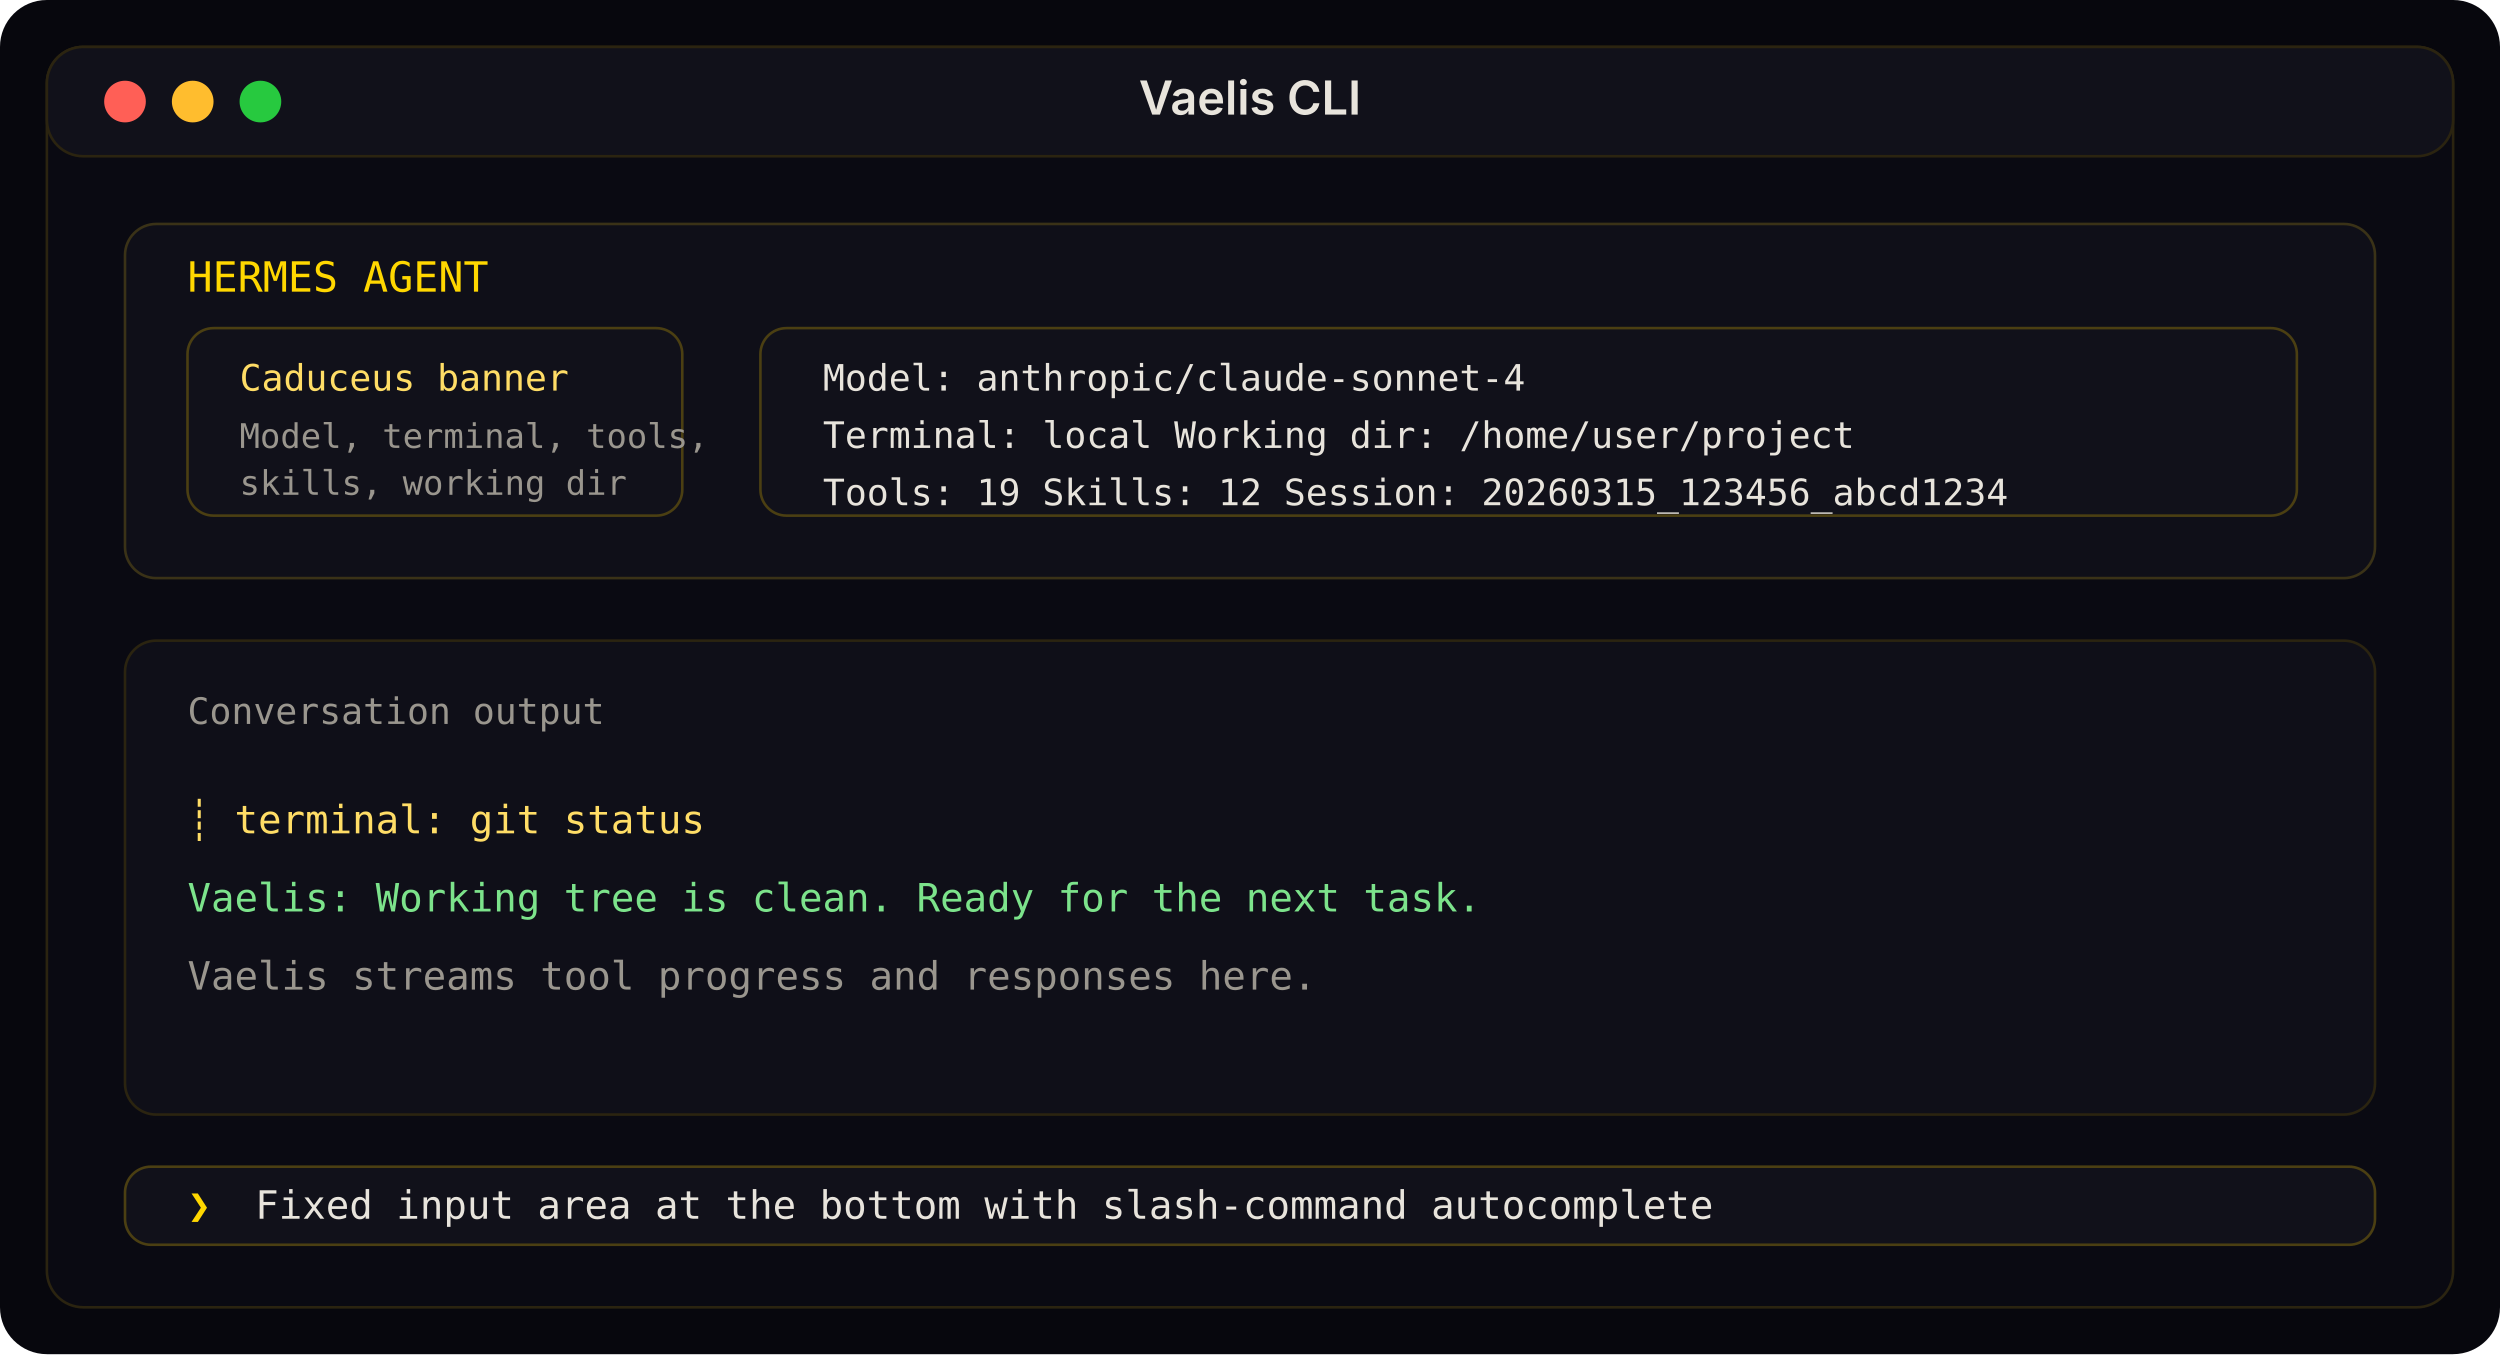
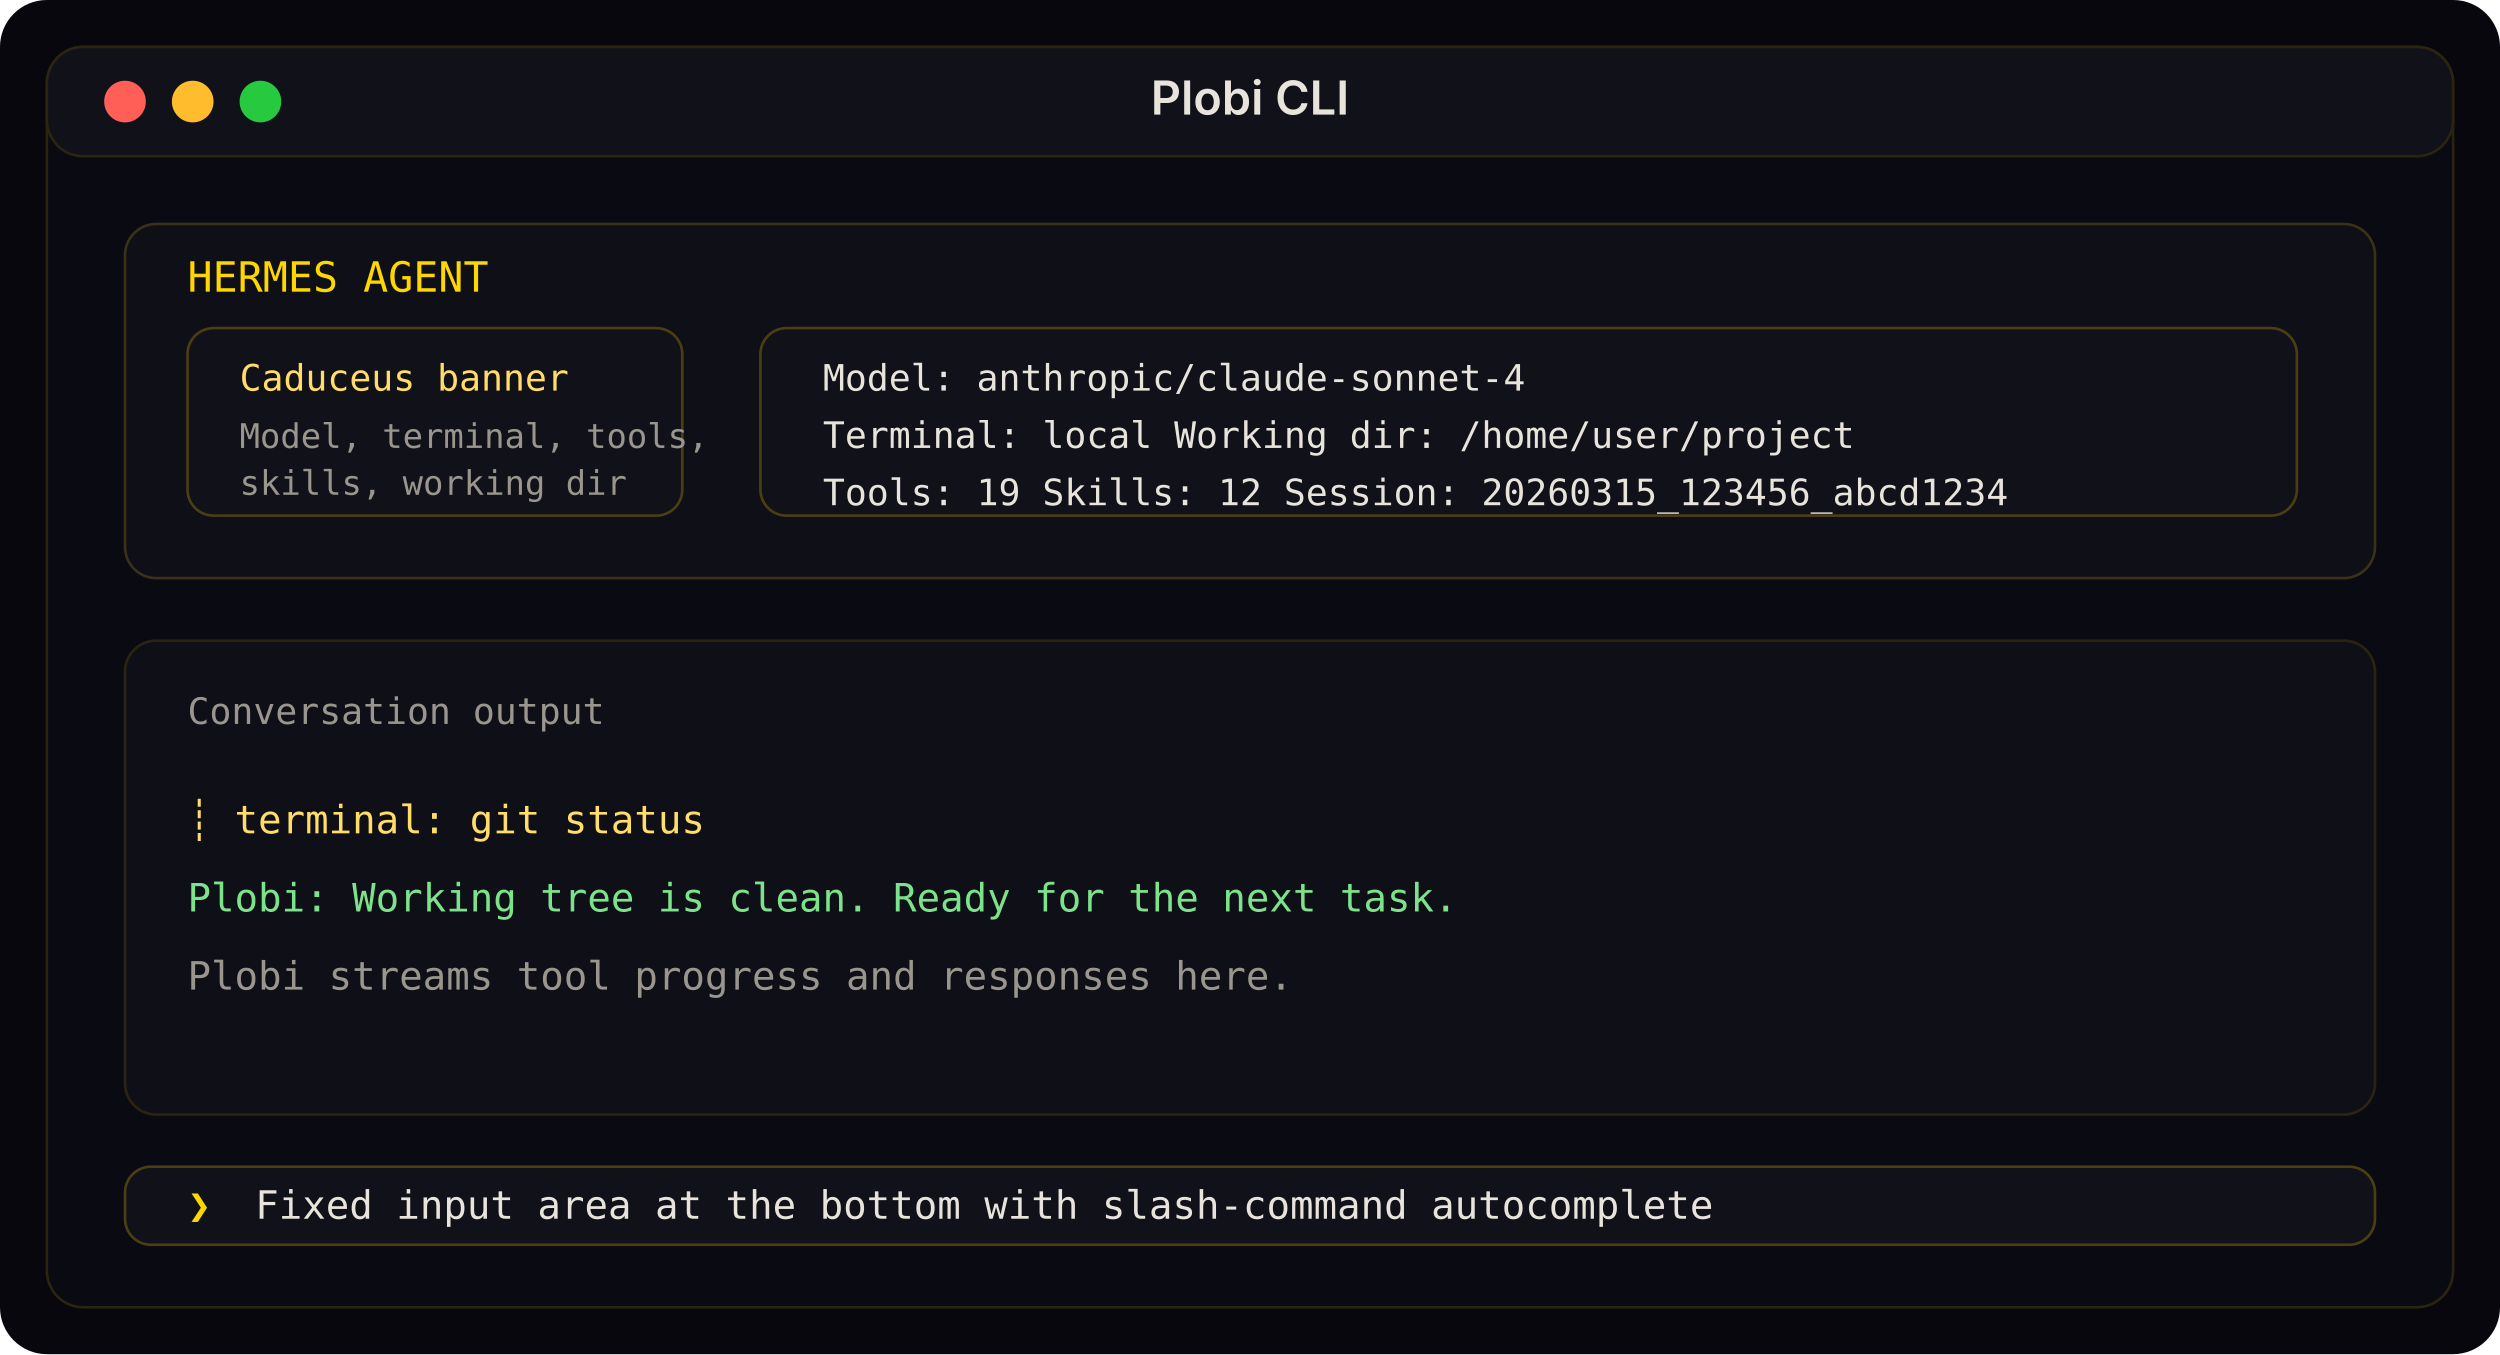
<svg xmlns="http://www.w3.org/2000/svg" width="960" height="520" viewBox="0 0 960 520" role="img" aria-labelledby="title desc">
  <rect width="960" height="520" rx="18" fill="#07070d" />
  <rect x="18" y="18" width="924" height="484" rx="14" fill="#0a0a12" stroke="#2b2410" />
  <rect x="18" y="18" width="924" height="42" rx="14" fill="#11111a" stroke="#2b2410" />
  <circle cx="48" cy="39" r="8" fill="#ff5f56" />
  <circle cx="74" cy="39" r="8" fill="#ffbd2e" />
  <circle cx="100" cy="39" r="8" fill="#27c93f" />
-   <text x="480" y="44" text-anchor="middle" fill="#e8e4dc" font-family="Inter, sans-serif" font-size="18" font-weight="600">Vaelis CLI</text>
+   <text x="480" y="44" text-anchor="middle" fill="#e8e4dc" font-family="Inter, sans-serif" font-size="18" font-weight="600">Plobi CLI</text>
  <rect x="48" y="86" width="864" height="136" rx="12" fill="#0f0f18" stroke="#3a3217" />
  <text x="72" y="112" fill="#ffd700" font-family="JetBrains Mono, monospace" font-size="16">HERMES AGENT</text>
  <rect x="72" y="126" width="190" height="72" rx="10" fill="#11111a" stroke="#4b3f12" />
  <text x="92" y="150" fill="#ffdd66" font-family="JetBrains Mono, monospace" font-size="14">Caduceus banner</text>
  <text x="92" y="172" fill="#9a968e" font-family="JetBrains Mono, monospace" font-size="13">Model, terminal, tools,</text>
  <text x="92" y="190" fill="#9a968e" font-family="JetBrains Mono, monospace" font-size="13">skills, working dir</text>
  <rect x="292" y="126" width="590" height="72" rx="10" fill="#11111a" stroke="#4b3f12" />
  <text x="316" y="150" fill="#e8e4dc" font-family="JetBrains Mono, monospace" font-size="14">Model: anthropic/claude-sonnet-4</text>
  <text x="316" y="172" fill="#e8e4dc" font-family="JetBrains Mono, monospace" font-size="14">Terminal: local   Working dir: /home/user/project</text>
  <text x="316" y="194" fill="#e8e4dc" font-family="JetBrains Mono, monospace" font-size="14">Tools: 19   Skills: 12   Session: 20260315_123456_abcd1234</text>
  <rect x="48" y="246" width="864" height="182" rx="12" fill="#0f0f18" stroke="#2b2410" />
  <text x="72" y="278" fill="#9a968e" font-family="JetBrains Mono, monospace" font-size="14">Conversation output</text>
  <text x="72" y="320" fill="#ffdd66" font-family="JetBrains Mono, monospace" font-size="15">┊ terminal: git status</text>
-   <text x="72" y="350" fill="#7ce38b" font-family="JetBrains Mono, monospace" font-size="15">Vaelis: Working tree is clean. Ready for the next task.</text>
-   <text x="72" y="380" fill="#9a968e" font-family="JetBrains Mono, monospace" font-size="15">Vaelis streams tool progress and responses here.</text>
+   <text x="72" y="350" fill="#7ce38b" font-family="JetBrains Mono, monospace" font-size="15">Plobi: Working tree is clean. Ready for the next task.</text>
+   <text x="72" y="380" fill="#9a968e" font-family="JetBrains Mono, monospace" font-size="15">Plobi streams tool progress and responses here.</text>
  <rect x="48" y="448" width="864" height="30" rx="10" fill="#11111a" stroke="#4b3f12" />
  <text x="72" y="468" fill="#ffd700" font-family="JetBrains Mono, monospace" font-size="15">❯</text>
  <text x="98" y="468" fill="#e8e4dc" font-family="JetBrains Mono, monospace" font-size="15">Fixed input area at the bottom with slash-command autocomplete</text>
</svg>
